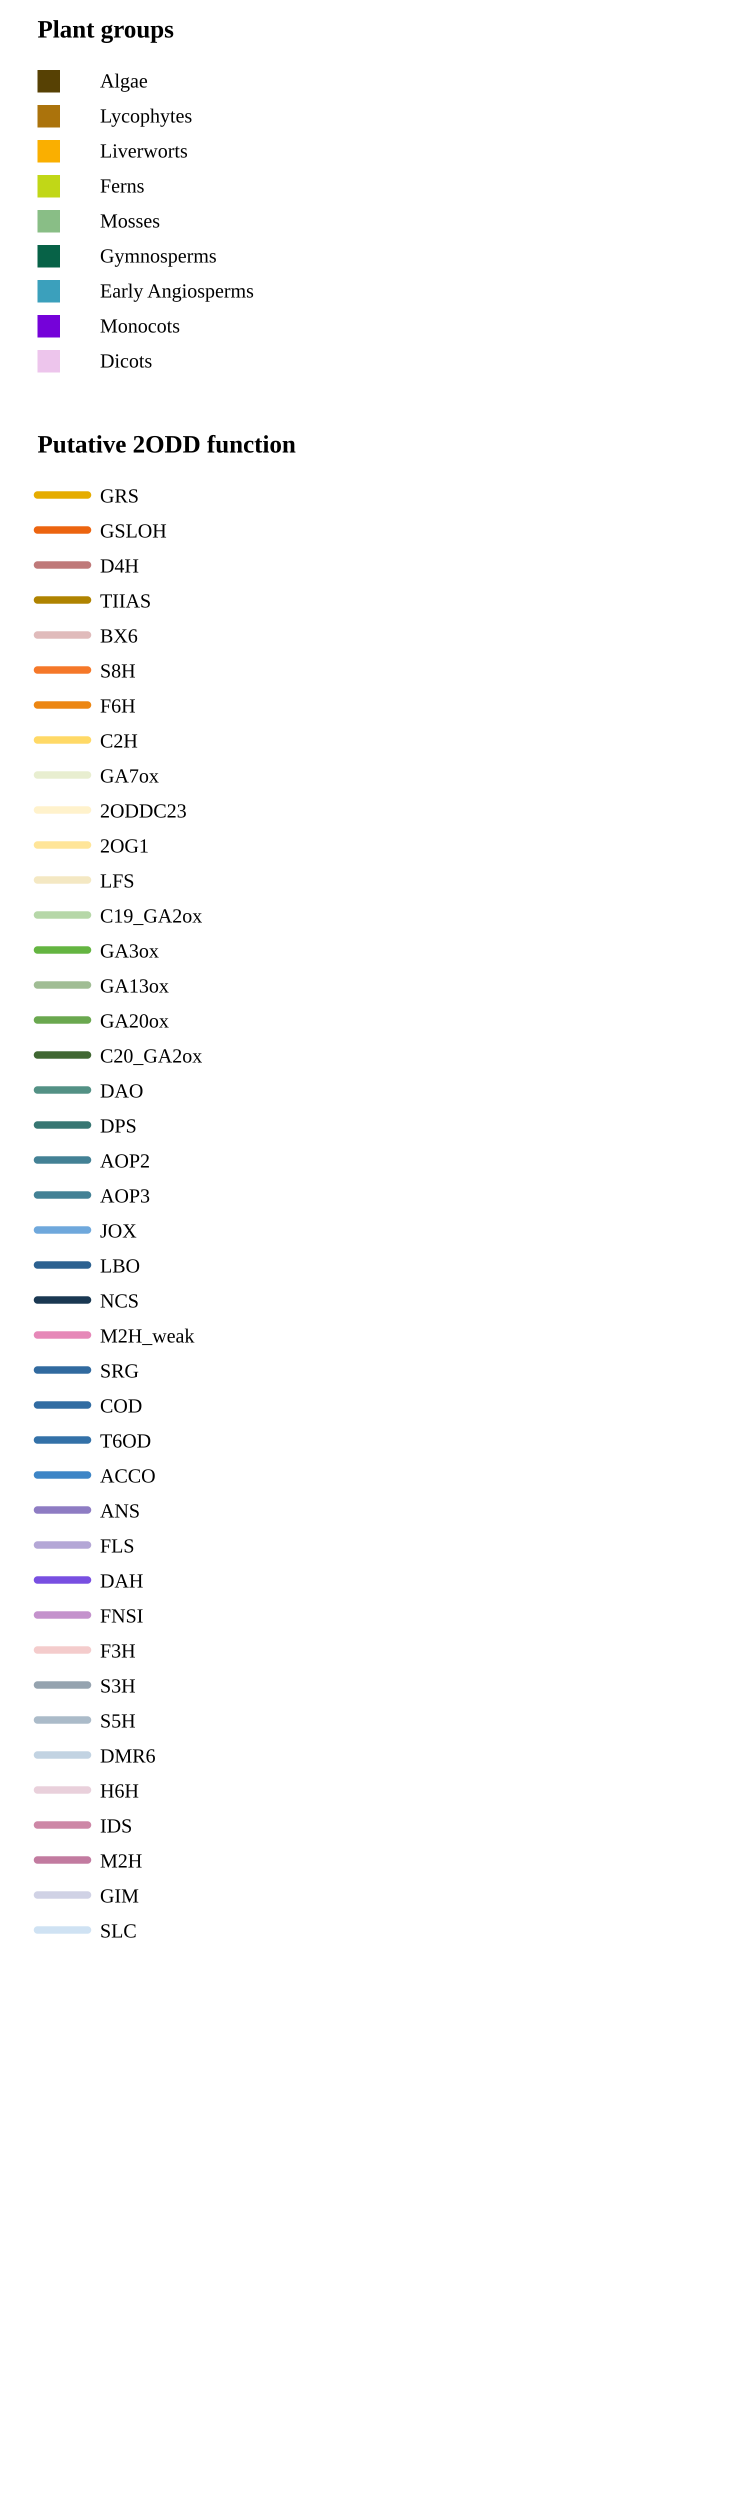
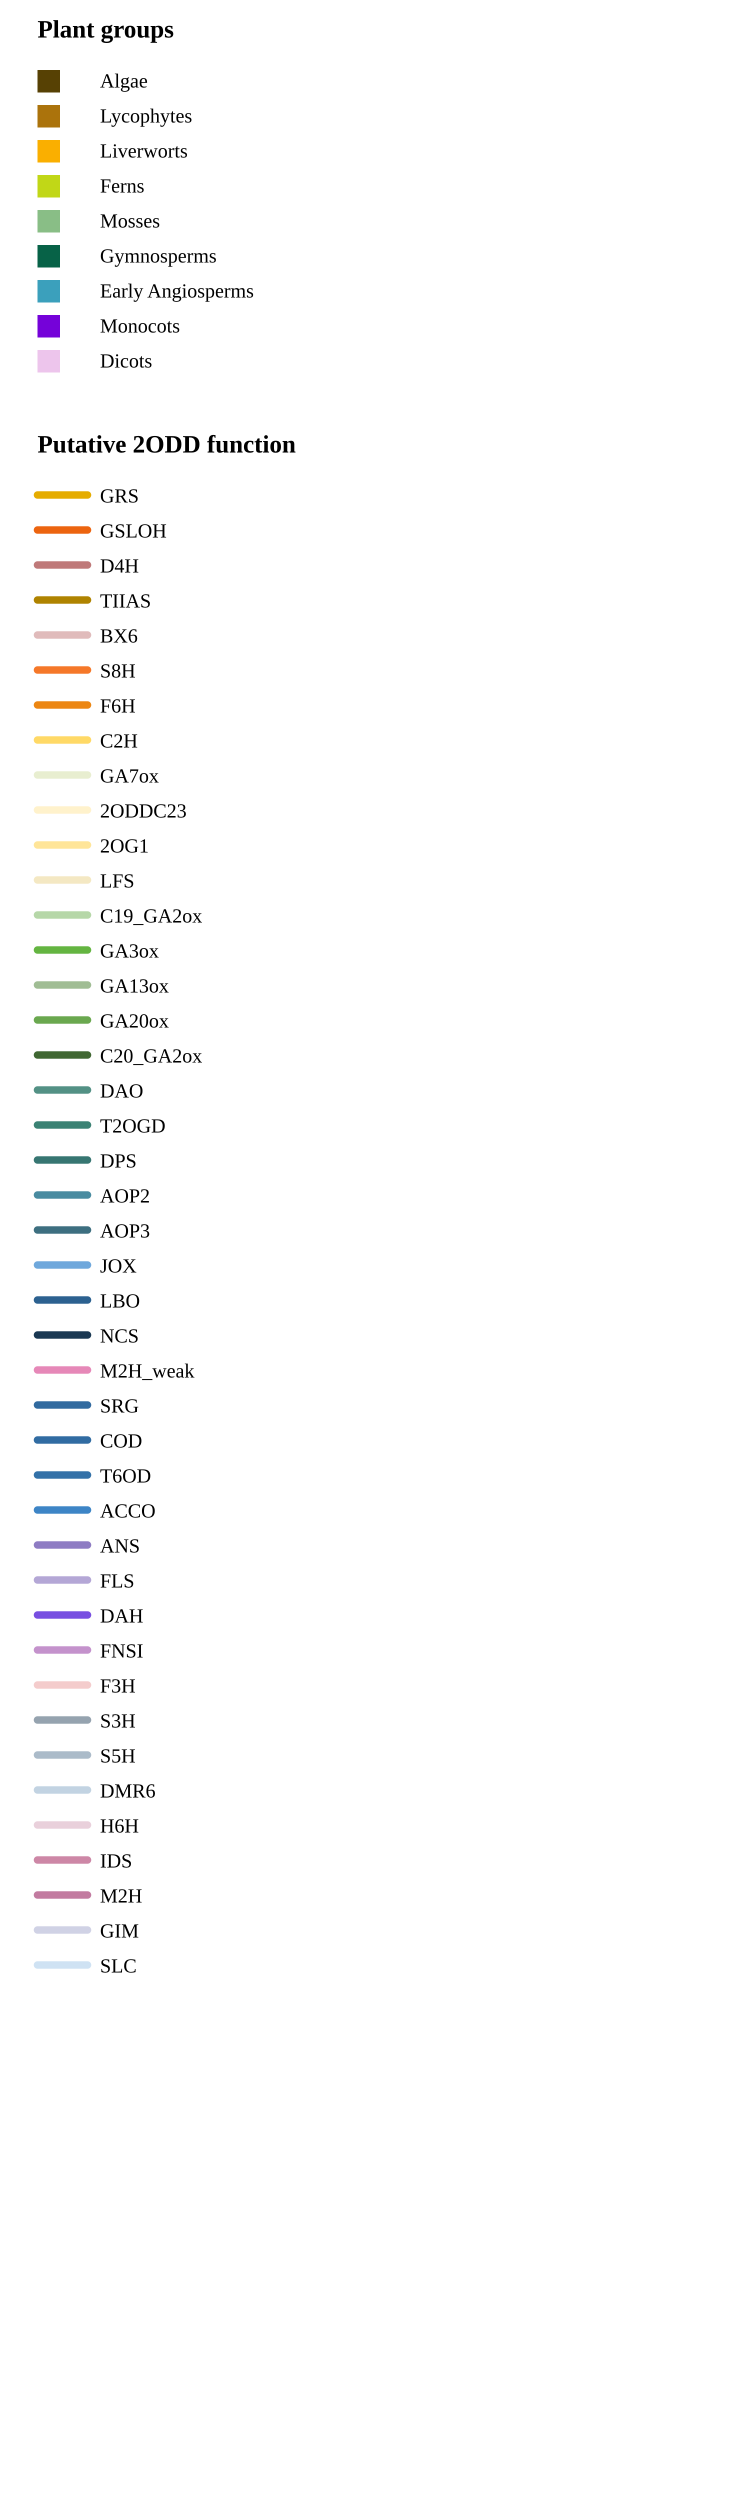
<svg xmlns="http://www.w3.org/2000/svg" baseProfile="full" height="2000px" version="1.1" width="600px">
  <defs />
  <text font-size="20px" font-weight="bold" x="30" y="30">Plant groups</text>
  <rect fill="#574104" height="18" width="18" x="30" y="56" />
  <text font-size="16px" x="80" y="70">Algae</text>
  <rect fill="#ab730c" height="18" width="18" x="30" y="84" />
  <text font-size="16px" x="80" y="98">Lycophytes</text>
  <rect fill="#faaf00" height="18" width="18" x="30" y="112" />
  <text font-size="16px" x="80" y="126">Liverworts</text>
  <rect fill="#c1d717" height="18" width="18" x="30" y="140" />
  <text font-size="16px" x="80" y="154">Ferns</text>
  <rect fill="#89be86" height="18" width="18" x="30" y="168" />
  <text font-size="16px" x="80" y="182">Mosses</text>
  <rect fill="#076247" height="18" width="18" x="30" y="196" />
  <text font-size="16px" x="80" y="210">Gymnosperms</text>
  <rect fill="#3BA0BC" height="18" width="18" x="30" y="224" />
  <text font-size="16px" x="80" y="238">Early Angiosperms</text>
  <rect fill="#7502d9" height="18" width="18" x="30" y="252" />
  <text font-size="16px" x="80" y="266">Monocots</text>
  <rect fill="#edc5ec" height="18" width="18" x="30" y="280" />
  <text font-size="16px" x="80" y="294">Dicots</text>
  <text font-size="20px" font-weight="bold" x="30" y="362">Putative 2ODD function</text>
  <line stroke="#e5ac00" stroke-linecap="round" stroke-width="6" x1="30" x2="70" y1="396" y2="396" />
  <text font-size="16px" x="80" y="402">GRS</text>
  <line stroke="#ec640f" stroke-linecap="round" stroke-width="6" x1="30" x2="70" y1="424" y2="424" />
  <text font-size="16px" x="80" y="430">GSLOH</text>
  <line stroke="#bf7979" stroke-linecap="round" stroke-width="6" x1="30" x2="70" y1="452" y2="452" />
  <text font-size="16px" x="80" y="458">D4H</text>
  <line stroke="#af8300" stroke-linecap="round" stroke-width="6" x1="30" x2="70" y1="480" y2="480" />
  <text font-size="16px" x="80" y="486">TIIAS</text>
  <line stroke="#e0bbbb" stroke-linecap="round" stroke-width="6" x1="30" x2="70" y1="508" y2="508" />
  <text font-size="16px" x="80" y="514">BX6</text>
  <line stroke="#f57829" stroke-linecap="round" stroke-width="6" x1="30" x2="70" y1="536" y2="536" />
  <text font-size="16px" x="80" y="542">S8H</text>
  <line stroke="#ec8612" stroke-linecap="round" stroke-width="6" x1="30" x2="70" y1="564" y2="564" />
  <text font-size="16px" x="80" y="570">F6H</text>
  <line stroke="#ffd966" stroke-linecap="round" stroke-width="6" x1="30" x2="70" y1="592" y2="592" />
  <text font-size="16px" x="80" y="598">C2H</text>
  <line stroke="#e8eed0" stroke-linecap="round" stroke-width="6" x1="30" x2="70" y1="620" y2="620" />
  <text font-size="16px" x="80" y="626">GA7ox</text>
  <line stroke="#fff2cc" stroke-linecap="round" stroke-width="6" x1="30" x2="70" y1="648" y2="648" />
  <text font-size="16px" x="80" y="654">2ODDC23</text>
  <line stroke="#ffe599" stroke-linecap="round" stroke-width="6" x1="30" x2="70" y1="676" y2="676" />
  <text font-size="16px" x="80" y="682">2OG1</text>
  <line stroke="#f4e8c3" stroke-linecap="round" stroke-width="6" x1="30" x2="70" y1="704" y2="704" />
  <text font-size="16px" x="80" y="710">LFS</text>
  <line stroke="#b6d7a8" stroke-linecap="round" stroke-width="6" x1="30" x2="70" y1="732" y2="732" />
  <text font-size="16px" x="80" y="738">C19_GA2ox</text>
  <line stroke="#64b541" stroke-linecap="round" stroke-width="6" x1="30" x2="70" y1="760" y2="760" />
  <text font-size="16px" x="80" y="766">GA3ox</text>
  <line stroke="#a0bd94" stroke-linecap="round" stroke-width="6" x1="30" x2="70" y1="788" y2="788" />
  <text font-size="16px" x="80" y="794">GA13ox</text>
  <line stroke="#6aa84f" stroke-linecap="round" stroke-width="6" x1="30" x2="70" y1="816" y2="816" />
  <text font-size="16px" x="80" y="822">GA20ox</text>
  <line stroke="#406732" stroke-linecap="round" stroke-width="6" x1="30" x2="70" y1="844" y2="844" />
  <text font-size="16px" x="80" y="850">C20_GA2ox</text>
  <line stroke="#539185" stroke-linecap="round" stroke-width="6" x1="30" x2="70" y1="872" y2="872" />
  <text font-size="16px" x="80" y="878">DAO</text>
-   <line stroke="#377672" stroke-linecap="round" stroke-width="6" x1="30" x2="70" y1="900" y2="900" />
-   <text font-size="16px" x="80" y="906">DPS</text>
-   <line stroke="#438195" stroke-linecap="round" stroke-width="6" x1="30" x2="70" y1="928" y2="928" />
-   <text font-size="16px" x="80" y="934">AOP2</text>
-   <line stroke="#438195" stroke-linecap="round" stroke-width="6" x1="30" x2="70" y1="956" y2="956" />
-   <text font-size="16px" x="80" y="962">AOP3</text>
-   <line stroke="#6fa8dc" stroke-linecap="round" stroke-width="6" x1="30" x2="70" y1="984" y2="984" />
-   <text font-size="16px" x="80" y="990">JOX</text>
-   <line stroke="#2c6190" stroke-linecap="round" stroke-width="6" x1="30" x2="70" y1="1012" y2="1012" />
-   <text font-size="16px" x="80" y="1018">LBO</text>
-   <line stroke="#1a3852" stroke-linecap="round" stroke-width="6" x1="30" x2="70" y1="1040" y2="1040" />
-   <text font-size="16px" x="80" y="1046">NCS</text>
-   <line stroke="#e688b8" stroke-linecap="round" stroke-width="6" x1="30" x2="70" y1="1068" y2="1068" />
-   <text font-size="16px" x="80" y="1074">M2H_weak</text>
-   <line stroke="#316a9f" stroke-linecap="round" stroke-width="6" x1="30" x2="70" y1="1096" y2="1096" />
-   <text font-size="16px" x="80" y="1102">SRG</text>
-   <line stroke="#316ca2" stroke-linecap="round" stroke-width="6" x1="30" x2="70" y1="1124" y2="1124" />
-   <text font-size="16px" x="80" y="1130">COD</text>
-   <line stroke="#3371a8" stroke-linecap="round" stroke-width="6" x1="30" x2="70" y1="1152" y2="1152" />
-   <text font-size="16px" x="80" y="1158">T6OD</text>
-   <line stroke="#3d85c6" stroke-linecap="round" stroke-width="6" x1="30" x2="70" y1="1180" y2="1180" />
-   <text font-size="16px" x="80" y="1186">ACCO</text>
-   <line stroke="#8e7cc3" stroke-linecap="round" stroke-width="6" x1="30" x2="70" y1="1208" y2="1208" />
-   <text font-size="16px" x="80" y="1214">ANS</text>
-   <line stroke="#b4a7d6" stroke-linecap="round" stroke-width="6" x1="30" x2="70" y1="1236" y2="1236" />
-   <text font-size="16px" x="80" y="1242">FLS</text>
-   <line stroke="#784fe1" stroke-linecap="round" stroke-width="6" x1="30" x2="70" y1="1264" y2="1264" />
-   <text font-size="16px" x="80" y="1270">DAH</text>
-   <line stroke="#c492cc" stroke-linecap="round" stroke-width="6" x1="30" x2="70" y1="1292" y2="1292" />
-   <text font-size="16px" x="80" y="1298">FNSI</text>
-   <line stroke="#f4cccc" stroke-linecap="round" stroke-width="6" x1="30" x2="70" y1="1320" y2="1320" />
-   <text font-size="16px" x="80" y="1326">F3H</text>
-   <line stroke="#95a3af" stroke-linecap="round" stroke-width="6" x1="30" x2="70" y1="1348" y2="1348" />
-   <text font-size="16px" x="80" y="1354">S3H</text>
-   <line stroke="#abbbc9" stroke-linecap="round" stroke-width="6" x1="30" x2="70" y1="1376" y2="1376" />
-   <text font-size="16px" x="80" y="1382">S5H</text>
-   <line stroke="#c2d3e2" stroke-linecap="round" stroke-width="6" x1="30" x2="70" y1="1404" y2="1404" />
-   <text font-size="16px" x="80" y="1410">DMR6</text>
-   <line stroke="#e9d0db" stroke-linecap="round" stroke-width="6" x1="30" x2="70" y1="1432" y2="1432" />
-   <text font-size="16px" x="80" y="1438">H6H</text>
-   <line stroke="#cd87a6" stroke-linecap="round" stroke-width="6" x1="30" x2="70" y1="1460" y2="1460" />
-   <text font-size="16px" x="80" y="1466">IDS</text>
-   <line stroke="#c27ba0" stroke-linecap="round" stroke-width="6" x1="30" x2="70" y1="1488" y2="1488" />
-   <text font-size="16px" x="80" y="1494">M2H</text>
-   <line stroke="#d0d2e5" stroke-linecap="round" stroke-width="6" x1="30" x2="70" y1="1516" y2="1516" />
-   <text font-size="16px" x="80" y="1522">GIM</text>
-   <line stroke="#cfe2f3" stroke-linecap="round" stroke-width="6" x1="30" x2="70" y1="1544" y2="1544" />
-   <text font-size="16px" x="80" y="1550">SLC</text>
+   <line stroke="#3B8274" stroke-linecap="round" stroke-width="6" x1="30" x2="70" y1="900" y2="900" />
+   <text font-size="16px" x="80" y="906">T2OGD</text>
+   <line stroke="#377672" stroke-linecap="round" stroke-width="6" x1="30" x2="70" y1="928" y2="928" />
+   <text font-size="16px" x="80" y="934">DPS</text>
+   <line stroke="#498BA0" stroke-linecap="round" stroke-width="6" x1="30" x2="70" y1="956" y2="956" />
+   <text font-size="16px" x="80" y="962">AOP2</text>
+   <line stroke="#3D6F80" stroke-linecap="round" stroke-width="6" x1="30" x2="70" y1="984" y2="984" />
+   <text font-size="16px" x="80" y="990">AOP3</text>
+   <line stroke="#6fa8dc" stroke-linecap="round" stroke-width="6" x1="30" x2="70" y1="1012" y2="1012" />
+   <text font-size="16px" x="80" y="1018">JOX</text>
+   <line stroke="#2c6190" stroke-linecap="round" stroke-width="6" x1="30" x2="70" y1="1040" y2="1040" />
+   <text font-size="16px" x="80" y="1046">LBO</text>
+   <line stroke="#1a3852" stroke-linecap="round" stroke-width="6" x1="30" x2="70" y1="1068" y2="1068" />
+   <text font-size="16px" x="80" y="1074">NCS</text>
+   <line stroke="#e688b8" stroke-linecap="round" stroke-width="6" x1="30" x2="70" y1="1096" y2="1096" />
+   <text font-size="16px" x="80" y="1102">M2H_weak</text>
+   <line stroke="#316a9f" stroke-linecap="round" stroke-width="6" x1="30" x2="70" y1="1124" y2="1124" />
+   <text font-size="16px" x="80" y="1130">SRG</text>
+   <line stroke="#316ca2" stroke-linecap="round" stroke-width="6" x1="30" x2="70" y1="1152" y2="1152" />
+   <text font-size="16px" x="80" y="1158">COD</text>
+   <line stroke="#3371a8" stroke-linecap="round" stroke-width="6" x1="30" x2="70" y1="1180" y2="1180" />
+   <text font-size="16px" x="80" y="1186">T6OD</text>
+   <line stroke="#3d85c6" stroke-linecap="round" stroke-width="6" x1="30" x2="70" y1="1208" y2="1208" />
+   <text font-size="16px" x="80" y="1214">ACCO</text>
+   <line stroke="#8e7cc3" stroke-linecap="round" stroke-width="6" x1="30" x2="70" y1="1236" y2="1236" />
+   <text font-size="16px" x="80" y="1242">ANS</text>
+   <line stroke="#b4a7d6" stroke-linecap="round" stroke-width="6" x1="30" x2="70" y1="1264" y2="1264" />
+   <text font-size="16px" x="80" y="1270">FLS</text>
+   <line stroke="#784fe1" stroke-linecap="round" stroke-width="6" x1="30" x2="70" y1="1292" y2="1292" />
+   <text font-size="16px" x="80" y="1298">DAH</text>
+   <line stroke="#c492cc" stroke-linecap="round" stroke-width="6" x1="30" x2="70" y1="1320" y2="1320" />
+   <text font-size="16px" x="80" y="1326">FNSI</text>
+   <line stroke="#f4cccc" stroke-linecap="round" stroke-width="6" x1="30" x2="70" y1="1348" y2="1348" />
+   <text font-size="16px" x="80" y="1354">F3H</text>
+   <line stroke="#95a3af" stroke-linecap="round" stroke-width="6" x1="30" x2="70" y1="1376" y2="1376" />
+   <text font-size="16px" x="80" y="1382">S3H</text>
+   <line stroke="#abbbc9" stroke-linecap="round" stroke-width="6" x1="30" x2="70" y1="1404" y2="1404" />
+   <text font-size="16px" x="80" y="1410">S5H</text>
+   <line stroke="#c2d3e2" stroke-linecap="round" stroke-width="6" x1="30" x2="70" y1="1432" y2="1432" />
+   <text font-size="16px" x="80" y="1438">DMR6</text>
+   <line stroke="#e9d0db" stroke-linecap="round" stroke-width="6" x1="30" x2="70" y1="1460" y2="1460" />
+   <text font-size="16px" x="80" y="1466">H6H</text>
+   <line stroke="#cd87a6" stroke-linecap="round" stroke-width="6" x1="30" x2="70" y1="1488" y2="1488" />
+   <text font-size="16px" x="80" y="1494">IDS</text>
+   <line stroke="#c27ba0" stroke-linecap="round" stroke-width="6" x1="30" x2="70" y1="1516" y2="1516" />
+   <text font-size="16px" x="80" y="1522">M2H</text>
+   <line stroke="#d0d2e5" stroke-linecap="round" stroke-width="6" x1="30" x2="70" y1="1544" y2="1544" />
+   <text font-size="16px" x="80" y="1550">GIM</text>
+   <line stroke="#cfe2f3" stroke-linecap="round" stroke-width="6" x1="30" x2="70" y1="1572" y2="1572" />
+   <text font-size="16px" x="80" y="1578">SLC</text>
</svg>
